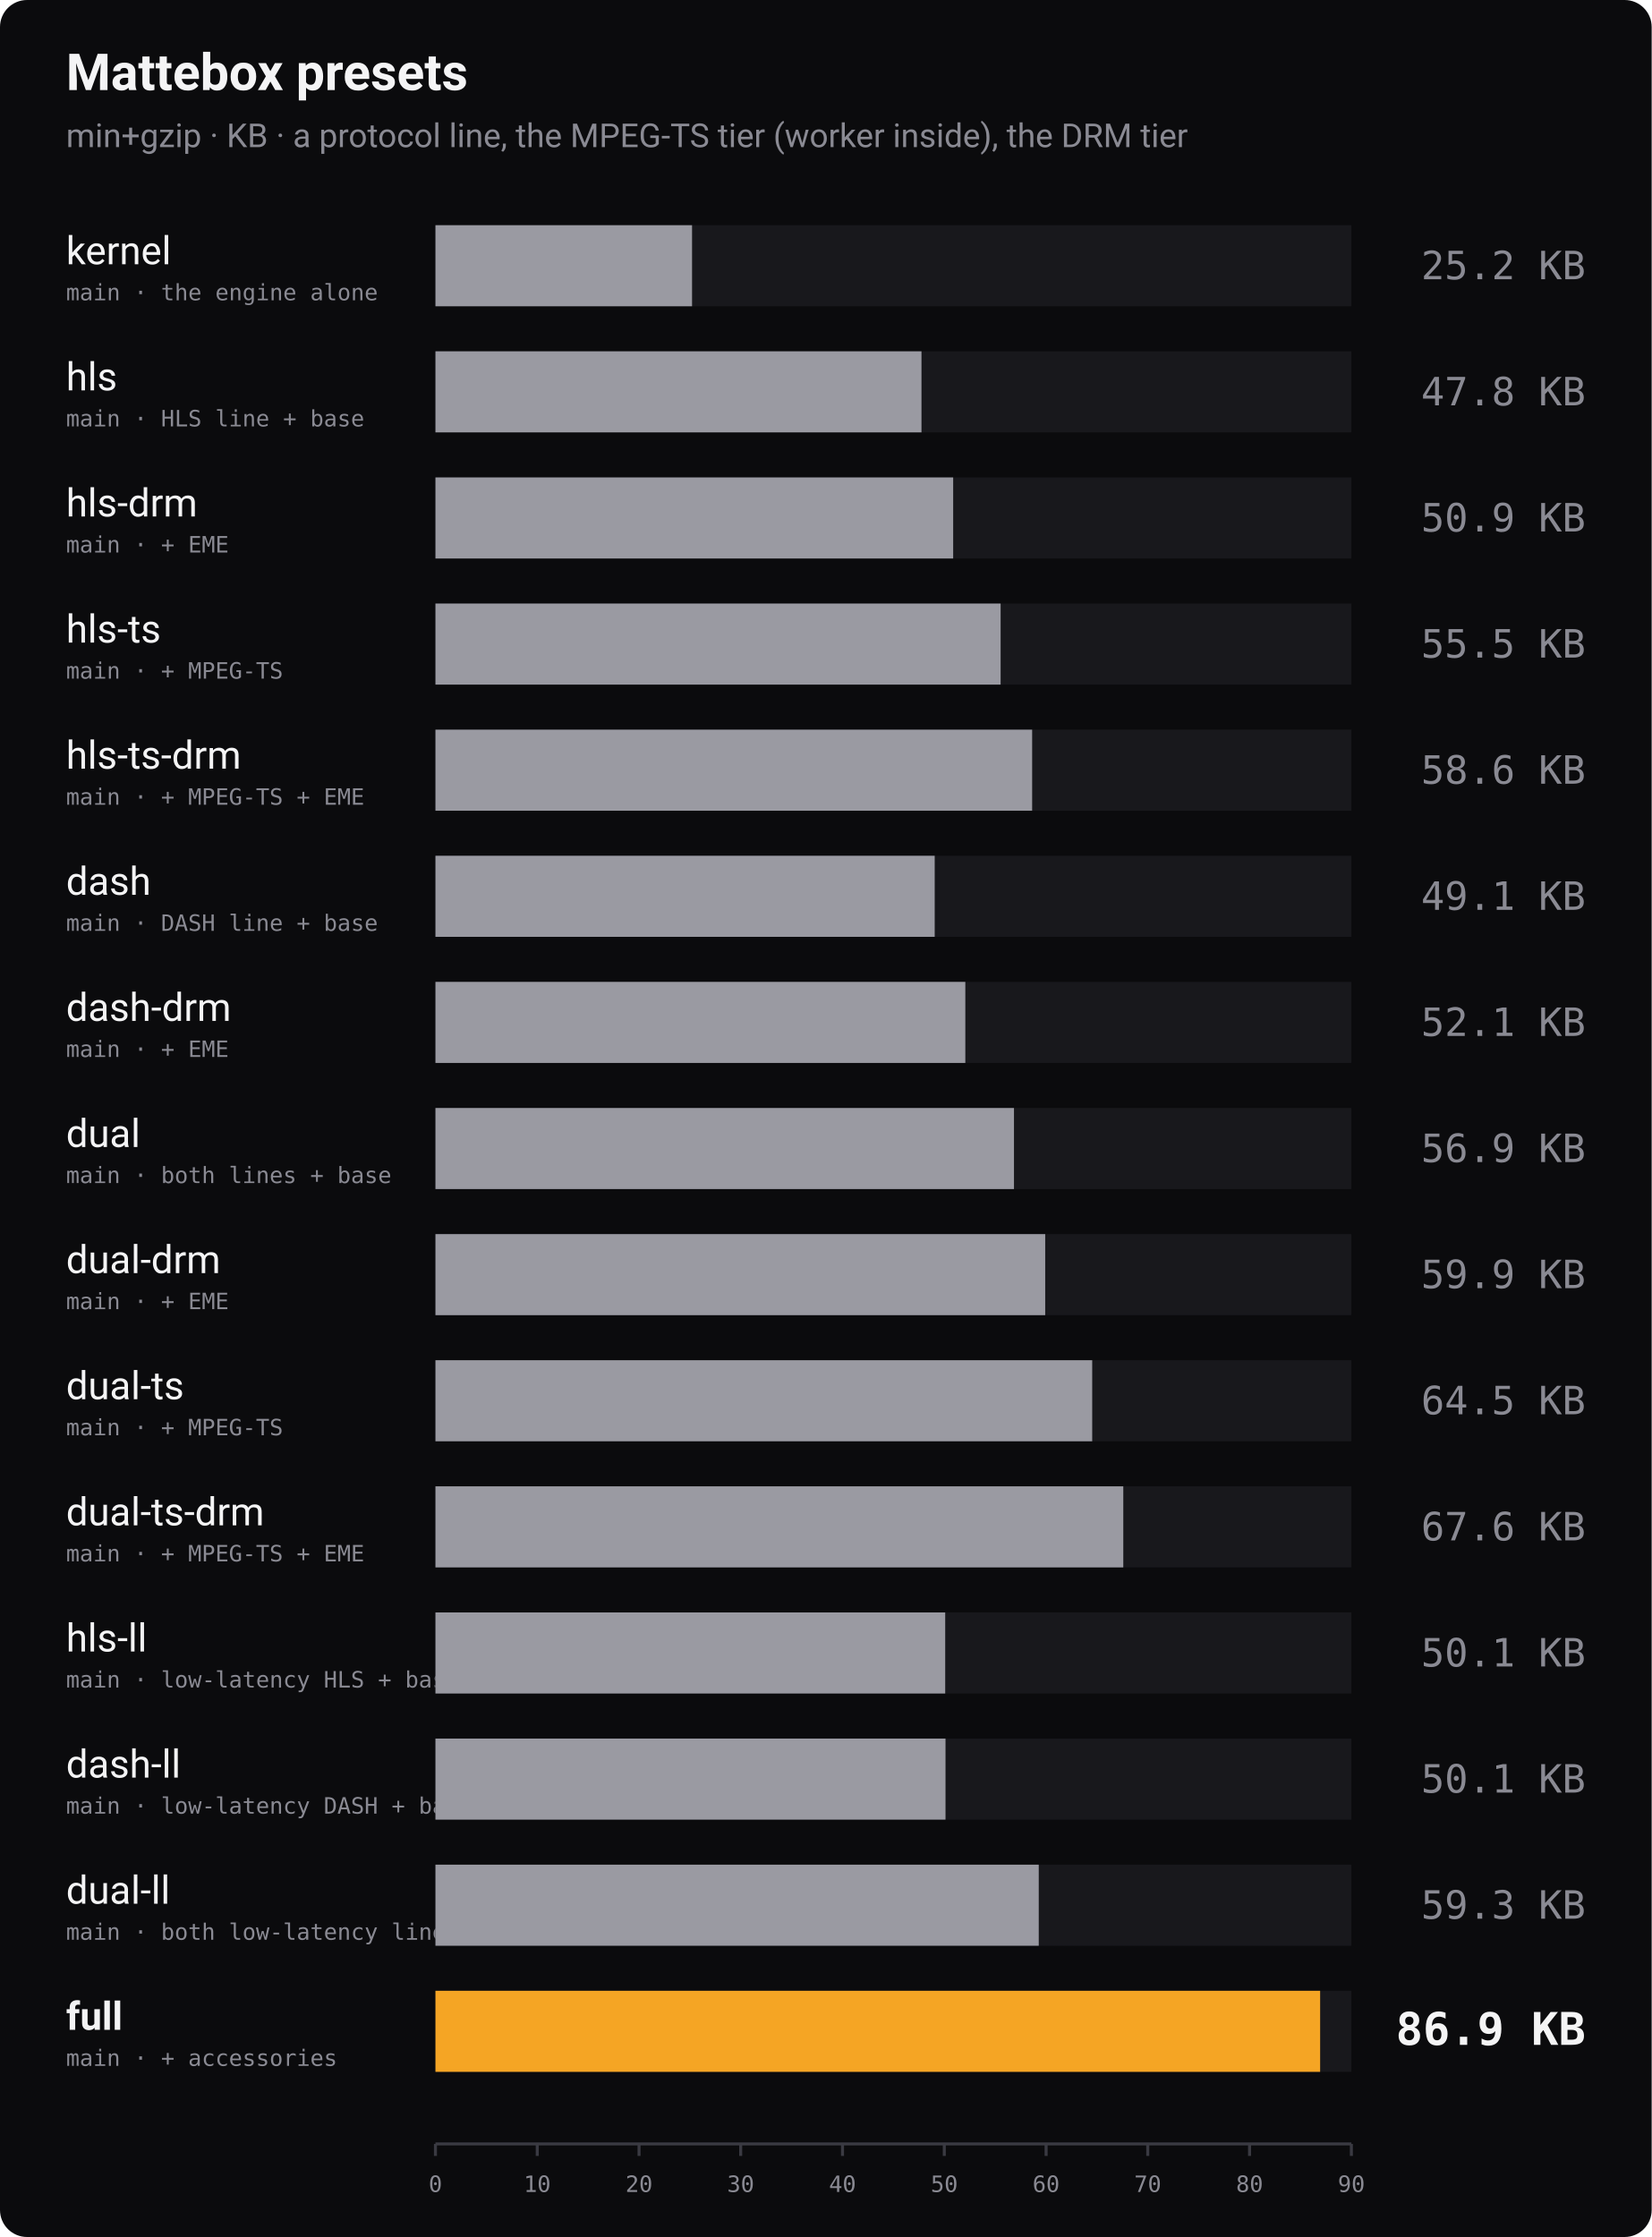
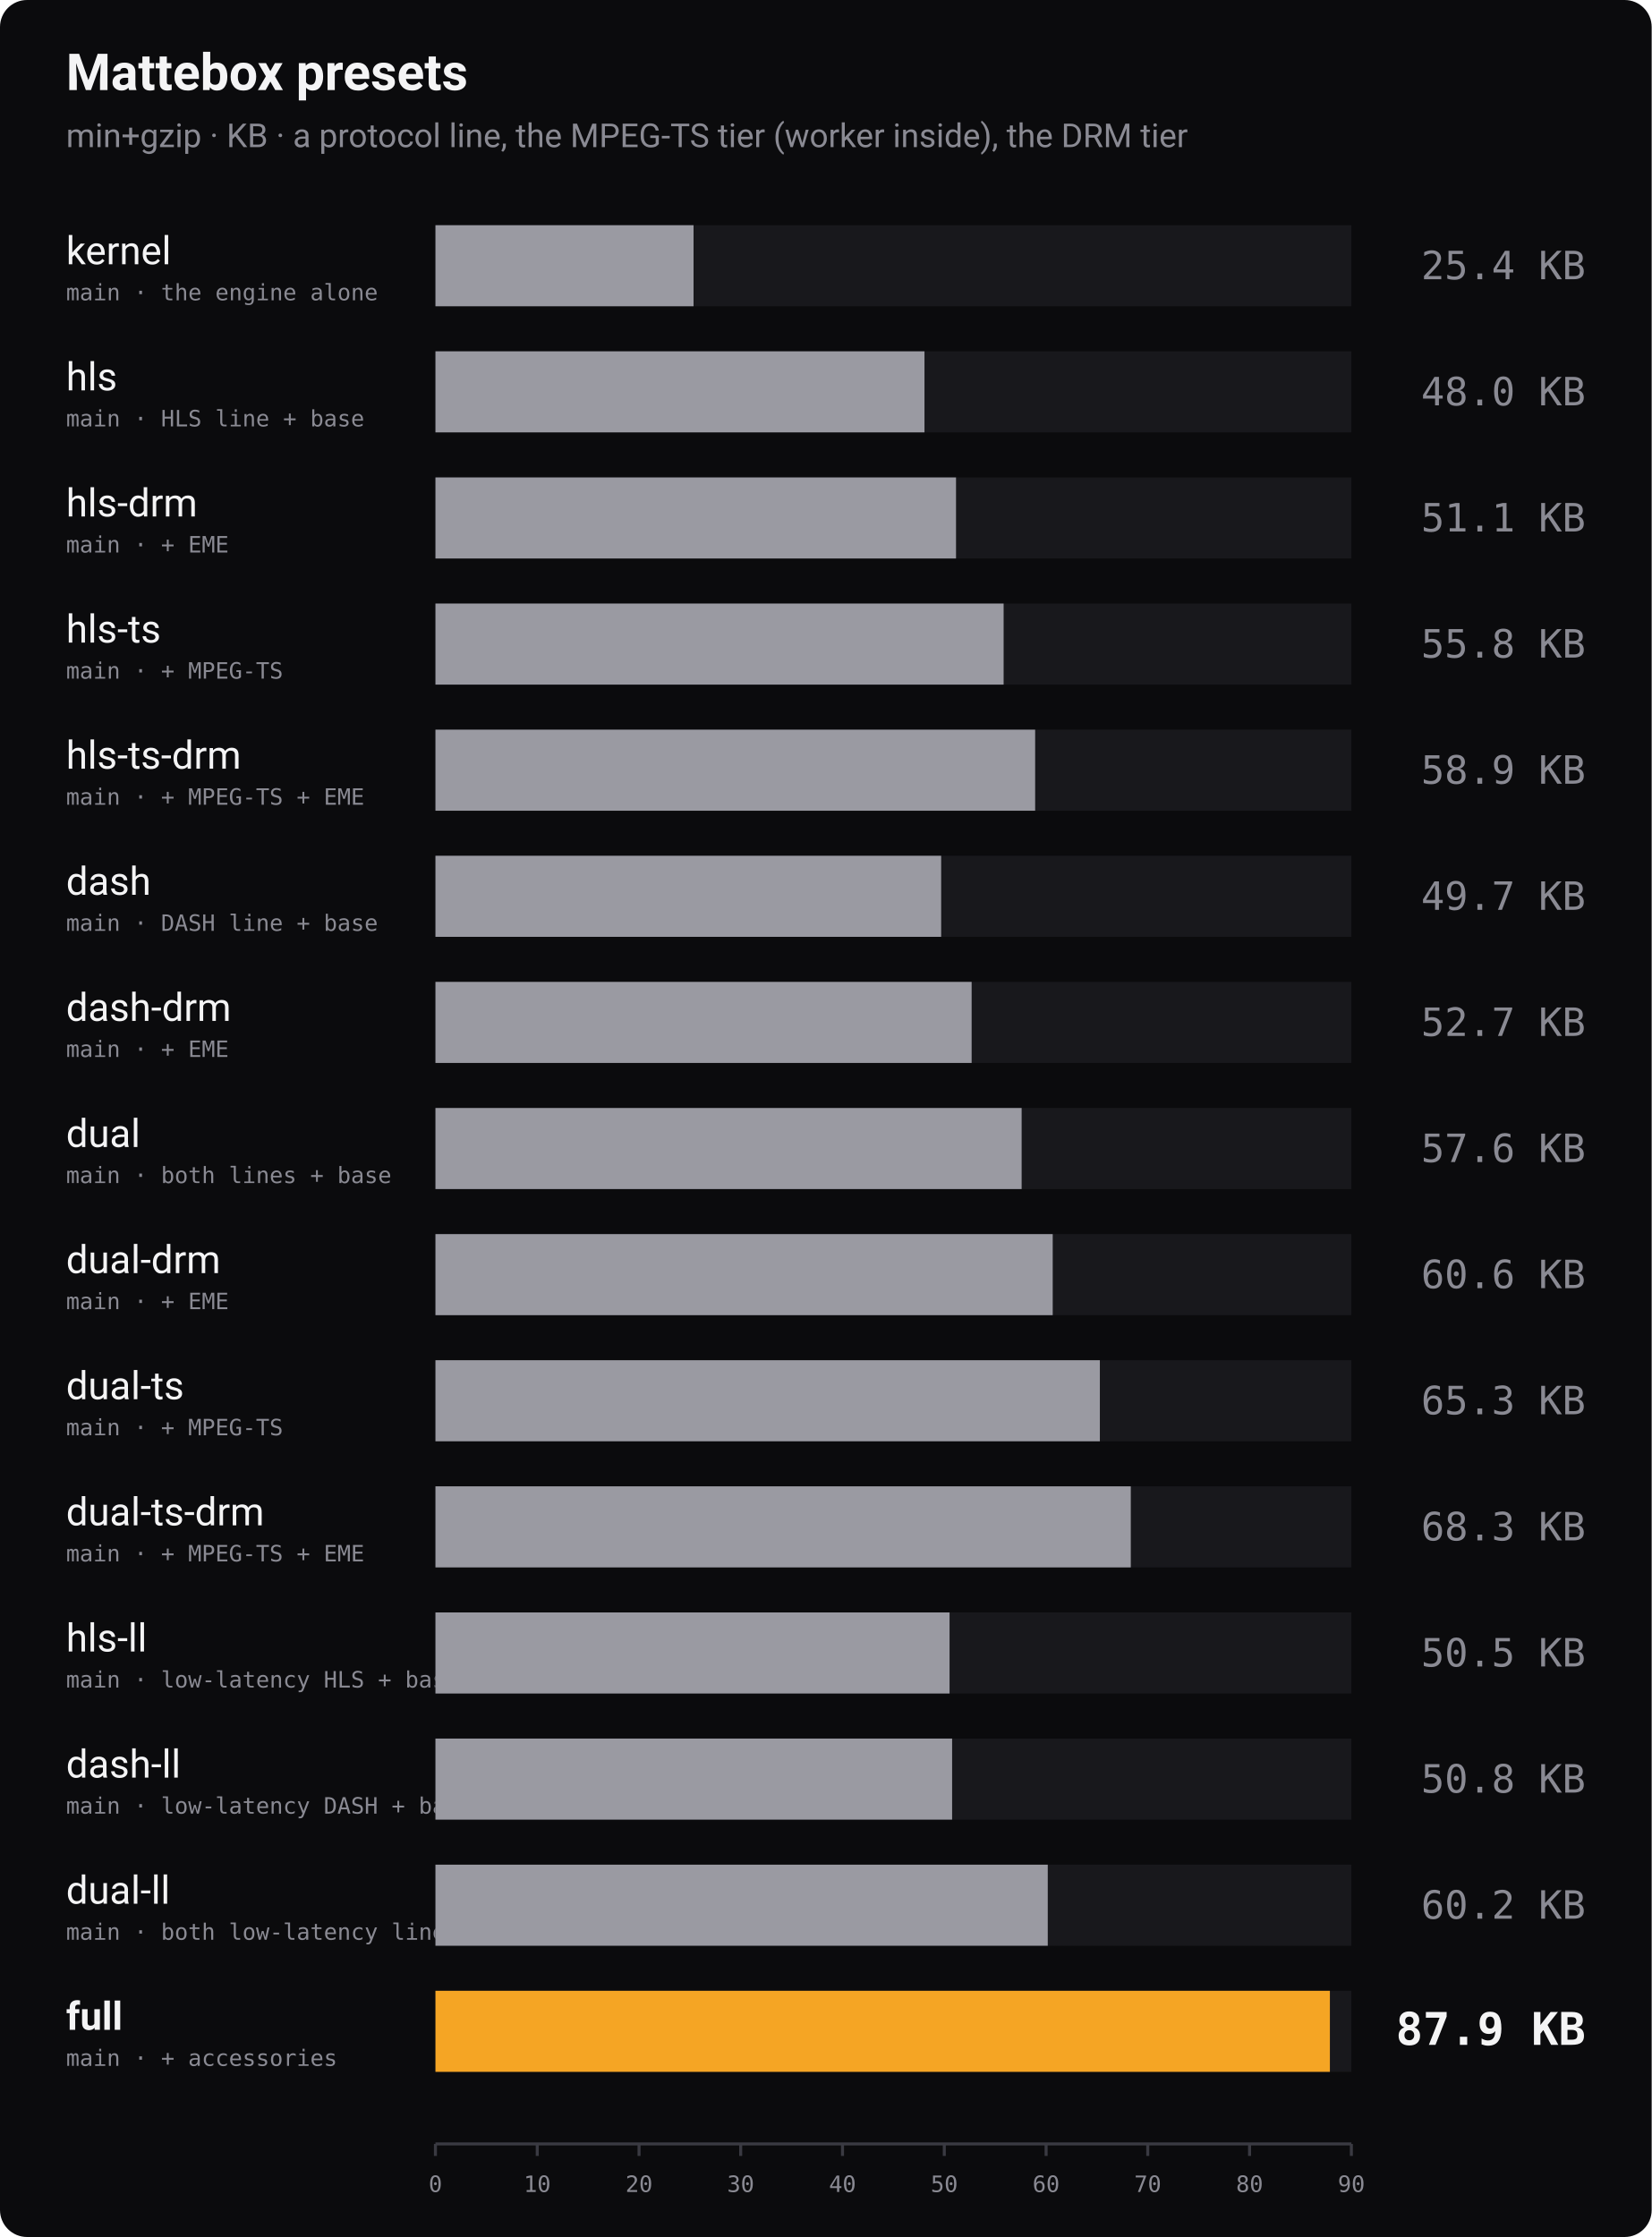
<svg xmlns="http://www.w3.org/2000/svg" width="1100" height="1490" viewBox="0 0 1100 1490" role="img" aria-label="Bundle size of every Mattebox preset, min+gzip">
  <rect width="1100" height="1490" rx="18" fill="#0b0b0d" />
  <text x="44" y="60" font-family="-apple-system, 'Segoe UI', Roboto, Helvetica, Arial, sans-serif" font-size="34" font-weight="700" fill="#f4f4f5">Mattebox presets</text>
  <text x="44" y="98" font-family="-apple-system, 'Segoe UI', Roboto, Helvetica, Arial, sans-serif" font-size="22" fill="#8a8a93">min+gzip · KB · a protocol line, the MPEG-TS tier (worker inside), the DRM tier</text>
  <text x="44" y="176" font-family="-apple-system, 'Segoe UI', Roboto, Helvetica, Arial, sans-serif" font-size="26" font-weight="400" fill="#f4f4f5">kernel</text>
  <text x="44" y="200" font-family="ui-monospace, 'SF Mono', Menlo, Consolas, monospace" font-size="15" fill="#8a8a93">main · the engine alone</text>
  <rect x="290" y="150" width="610" height="54" fill="#18181c" />
-   <rect x="290" y="150" width="170.9" height="54" fill="#9a9aa2" />
-   <text x="1056" y="186" text-anchor="end" font-family="ui-monospace, 'SF Mono', Menlo, Consolas, monospace" font-size="26" font-weight="400" fill="#8a8a93">25.2 KB</text>
+   <rect x="290" y="150" width="171.9" height="54" fill="#9a9aa2" />
+   <text x="1056" y="186" text-anchor="end" font-family="ui-monospace, 'SF Mono', Menlo, Consolas, monospace" font-size="26" font-weight="400" fill="#8a8a93">25.4 KB</text>
  <text x="44" y="260" font-family="-apple-system, 'Segoe UI', Roboto, Helvetica, Arial, sans-serif" font-size="26" font-weight="400" fill="#f4f4f5">hls</text>
  <text x="44" y="284" font-family="ui-monospace, 'SF Mono', Menlo, Consolas, monospace" font-size="15" fill="#8a8a93">main · HLS line + base</text>
  <rect x="290" y="234" width="610" height="54" fill="#18181c" />
-   <rect x="290" y="234" width="323.7" height="54" fill="#9a9aa2" />
-   <text x="1056" y="270" text-anchor="end" font-family="ui-monospace, 'SF Mono', Menlo, Consolas, monospace" font-size="26" font-weight="400" fill="#8a8a93">47.8 KB</text>
+   <rect x="290" y="234" width="325.7" height="54" fill="#9a9aa2" />
+   <text x="1056" y="270" text-anchor="end" font-family="ui-monospace, 'SF Mono', Menlo, Consolas, monospace" font-size="26" font-weight="400" fill="#8a8a93">48.0 KB</text>
  <text x="44" y="344" font-family="-apple-system, 'Segoe UI', Roboto, Helvetica, Arial, sans-serif" font-size="26" font-weight="400" fill="#f4f4f5">hls-drm</text>
  <text x="44" y="368" font-family="ui-monospace, 'SF Mono', Menlo, Consolas, monospace" font-size="15" fill="#8a8a93">main · + EME</text>
  <rect x="290" y="318" width="610" height="54" fill="#18181c" />
-   <rect x="290" y="318" width="344.8" height="54" fill="#9a9aa2" />
-   <text x="1056" y="354" text-anchor="end" font-family="ui-monospace, 'SF Mono', Menlo, Consolas, monospace" font-size="26" font-weight="400" fill="#8a8a93">50.9 KB</text>
+   <rect x="290" y="318" width="346.7" height="54" fill="#9a9aa2" />
+   <text x="1056" y="354" text-anchor="end" font-family="ui-monospace, 'SF Mono', Menlo, Consolas, monospace" font-size="26" font-weight="400" fill="#8a8a93">51.1 KB</text>
  <text x="44" y="428" font-family="-apple-system, 'Segoe UI', Roboto, Helvetica, Arial, sans-serif" font-size="26" font-weight="400" fill="#f4f4f5">hls-ts</text>
  <text x="44" y="452" font-family="ui-monospace, 'SF Mono', Menlo, Consolas, monospace" font-size="15" fill="#8a8a93">main · + MPEG-TS</text>
  <rect x="290" y="402" width="610" height="54" fill="#18181c" />
-   <rect x="290" y="402" width="376.4" height="54" fill="#9a9aa2" />
-   <text x="1056" y="438" text-anchor="end" font-family="ui-monospace, 'SF Mono', Menlo, Consolas, monospace" font-size="26" font-weight="400" fill="#8a8a93">55.5 KB</text>
+   <rect x="290" y="402" width="378.4" height="54" fill="#9a9aa2" />
+   <text x="1056" y="438" text-anchor="end" font-family="ui-monospace, 'SF Mono', Menlo, Consolas, monospace" font-size="26" font-weight="400" fill="#8a8a93">55.8 KB</text>
  <text x="44" y="512" font-family="-apple-system, 'Segoe UI', Roboto, Helvetica, Arial, sans-serif" font-size="26" font-weight="400" fill="#f4f4f5">hls-ts-drm</text>
  <text x="44" y="536" font-family="ui-monospace, 'SF Mono', Menlo, Consolas, monospace" font-size="15" fill="#8a8a93">main · + MPEG-TS + EME</text>
  <rect x="290" y="486" width="610" height="54" fill="#18181c" />
-   <rect x="290" y="486" width="397.4" height="54" fill="#9a9aa2" />
-   <text x="1056" y="522" text-anchor="end" font-family="ui-monospace, 'SF Mono', Menlo, Consolas, monospace" font-size="26" font-weight="400" fill="#8a8a93">58.6 KB</text>
+   <rect x="290" y="486" width="399.4" height="54" fill="#9a9aa2" />
+   <text x="1056" y="522" text-anchor="end" font-family="ui-monospace, 'SF Mono', Menlo, Consolas, monospace" font-size="26" font-weight="400" fill="#8a8a93">58.9 KB</text>
  <text x="44" y="596" font-family="-apple-system, 'Segoe UI', Roboto, Helvetica, Arial, sans-serif" font-size="26" font-weight="400" fill="#f4f4f5">dash</text>
  <text x="44" y="620" font-family="ui-monospace, 'SF Mono', Menlo, Consolas, monospace" font-size="15" fill="#8a8a93">main · DASH line + base</text>
  <rect x="290" y="570" width="610" height="54" fill="#18181c" />
-   <rect x="290" y="570" width="332.5" height="54" fill="#9a9aa2" />
-   <text x="1056" y="606" text-anchor="end" font-family="ui-monospace, 'SF Mono', Menlo, Consolas, monospace" font-size="26" font-weight="400" fill="#8a8a93">49.1 KB</text>
+   <rect x="290" y="570" width="336.8" height="54" fill="#9a9aa2" />
+   <text x="1056" y="606" text-anchor="end" font-family="ui-monospace, 'SF Mono', Menlo, Consolas, monospace" font-size="26" font-weight="400" fill="#8a8a93">49.7 KB</text>
  <text x="44" y="680" font-family="-apple-system, 'Segoe UI', Roboto, Helvetica, Arial, sans-serif" font-size="26" font-weight="400" fill="#f4f4f5">dash-drm</text>
  <text x="44" y="704" font-family="ui-monospace, 'SF Mono', Menlo, Consolas, monospace" font-size="15" fill="#8a8a93">main · + EME</text>
  <rect x="290" y="654" width="610" height="54" fill="#18181c" />
-   <rect x="290" y="654" width="352.9" height="54" fill="#9a9aa2" />
-   <text x="1056" y="690" text-anchor="end" font-family="ui-monospace, 'SF Mono', Menlo, Consolas, monospace" font-size="26" font-weight="400" fill="#8a8a93">52.1 KB</text>
+   <rect x="290" y="654" width="357.1" height="54" fill="#9a9aa2" />
+   <text x="1056" y="690" text-anchor="end" font-family="ui-monospace, 'SF Mono', Menlo, Consolas, monospace" font-size="26" font-weight="400" fill="#8a8a93">52.7 KB</text>
  <text x="44" y="764" font-family="-apple-system, 'Segoe UI', Roboto, Helvetica, Arial, sans-serif" font-size="26" font-weight="400" fill="#f4f4f5">dual</text>
  <text x="44" y="788" font-family="ui-monospace, 'SF Mono', Menlo, Consolas, monospace" font-size="15" fill="#8a8a93">main · both lines + base</text>
  <rect x="290" y="738" width="610" height="54" fill="#18181c" />
-   <rect x="290" y="738" width="385.3" height="54" fill="#9a9aa2" />
-   <text x="1056" y="774" text-anchor="end" font-family="ui-monospace, 'SF Mono', Menlo, Consolas, monospace" font-size="26" font-weight="400" fill="#8a8a93">56.9 KB</text>
+   <rect x="290" y="738" width="390.4" height="54" fill="#9a9aa2" />
+   <text x="1056" y="774" text-anchor="end" font-family="ui-monospace, 'SF Mono', Menlo, Consolas, monospace" font-size="26" font-weight="400" fill="#8a8a93">57.6 KB</text>
  <text x="44" y="848" font-family="-apple-system, 'Segoe UI', Roboto, Helvetica, Arial, sans-serif" font-size="26" font-weight="400" fill="#f4f4f5">dual-drm</text>
  <text x="44" y="872" font-family="ui-monospace, 'SF Mono', Menlo, Consolas, monospace" font-size="15" fill="#8a8a93">main · + EME</text>
  <rect x="290" y="822" width="610" height="54" fill="#18181c" />
-   <rect x="290" y="822" width="406.1" height="54" fill="#9a9aa2" />
-   <text x="1056" y="858" text-anchor="end" font-family="ui-monospace, 'SF Mono', Menlo, Consolas, monospace" font-size="26" font-weight="400" fill="#8a8a93">59.9 KB</text>
+   <rect x="290" y="822" width="411.1" height="54" fill="#9a9aa2" />
+   <text x="1056" y="858" text-anchor="end" font-family="ui-monospace, 'SF Mono', Menlo, Consolas, monospace" font-size="26" font-weight="400" fill="#8a8a93">60.6 KB</text>
  <text x="44" y="932" font-family="-apple-system, 'Segoe UI', Roboto, Helvetica, Arial, sans-serif" font-size="26" font-weight="400" fill="#f4f4f5">dual-ts</text>
  <text x="44" y="956" font-family="ui-monospace, 'SF Mono', Menlo, Consolas, monospace" font-size="15" fill="#8a8a93">main · + MPEG-TS</text>
  <rect x="290" y="906" width="610" height="54" fill="#18181c" />
-   <rect x="290" y="906" width="437.4" height="54" fill="#9a9aa2" />
-   <text x="1056" y="942" text-anchor="end" font-family="ui-monospace, 'SF Mono', Menlo, Consolas, monospace" font-size="26" font-weight="400" fill="#8a8a93">64.5 KB</text>
+   <rect x="290" y="906" width="442.5" height="54" fill="#9a9aa2" />
+   <text x="1056" y="942" text-anchor="end" font-family="ui-monospace, 'SF Mono', Menlo, Consolas, monospace" font-size="26" font-weight="400" fill="#8a8a93">65.3 KB</text>
  <text x="44" y="1016" font-family="-apple-system, 'Segoe UI', Roboto, Helvetica, Arial, sans-serif" font-size="26" font-weight="400" fill="#f4f4f5">dual-ts-drm</text>
  <text x="44" y="1040" font-family="ui-monospace, 'SF Mono', Menlo, Consolas, monospace" font-size="15" fill="#8a8a93">main · + MPEG-TS + EME</text>
  <rect x="290" y="990" width="610" height="54" fill="#18181c" />
-   <rect x="290" y="990" width="458.1" height="54" fill="#9a9aa2" />
-   <text x="1056" y="1026" text-anchor="end" font-family="ui-monospace, 'SF Mono', Menlo, Consolas, monospace" font-size="26" font-weight="400" fill="#8a8a93">67.6 KB</text>
+   <rect x="290" y="990" width="463.1" height="54" fill="#9a9aa2" />
+   <text x="1056" y="1026" text-anchor="end" font-family="ui-monospace, 'SF Mono', Menlo, Consolas, monospace" font-size="26" font-weight="400" fill="#8a8a93">68.3 KB</text>
  <text x="44" y="1100" font-family="-apple-system, 'Segoe UI', Roboto, Helvetica, Arial, sans-serif" font-size="26" font-weight="400" fill="#f4f4f5">hls-ll</text>
  <text x="44" y="1124" font-family="ui-monospace, 'SF Mono', Menlo, Consolas, monospace" font-size="15" fill="#8a8a93">main · low-latency HLS + base</text>
  <rect x="290" y="1074" width="610" height="54" fill="#18181c" />
-   <rect x="290" y="1074" width="339.5" height="54" fill="#9a9aa2" />
-   <text x="1056" y="1110" text-anchor="end" font-family="ui-monospace, 'SF Mono', Menlo, Consolas, monospace" font-size="26" font-weight="400" fill="#8a8a93">50.1 KB</text>
+   <rect x="290" y="1074" width="342.4" height="54" fill="#9a9aa2" />
+   <text x="1056" y="1110" text-anchor="end" font-family="ui-monospace, 'SF Mono', Menlo, Consolas, monospace" font-size="26" font-weight="400" fill="#8a8a93">50.5 KB</text>
  <text x="44" y="1184" font-family="-apple-system, 'Segoe UI', Roboto, Helvetica, Arial, sans-serif" font-size="26" font-weight="400" fill="#f4f4f5">dash-ll</text>
  <text x="44" y="1208" font-family="ui-monospace, 'SF Mono', Menlo, Consolas, monospace" font-size="15" fill="#8a8a93">main · low-latency DASH + base</text>
  <rect x="290" y="1158" width="610" height="54" fill="#18181c" />
-   <rect x="290" y="1158" width="339.7" height="54" fill="#9a9aa2" />
-   <text x="1056" y="1194" text-anchor="end" font-family="ui-monospace, 'SF Mono', Menlo, Consolas, monospace" font-size="26" font-weight="400" fill="#8a8a93">50.1 KB</text>
+   <rect x="290" y="1158" width="344.1" height="54" fill="#9a9aa2" />
+   <text x="1056" y="1194" text-anchor="end" font-family="ui-monospace, 'SF Mono', Menlo, Consolas, monospace" font-size="26" font-weight="400" fill="#8a8a93">50.8 KB</text>
  <text x="44" y="1268" font-family="-apple-system, 'Segoe UI', Roboto, Helvetica, Arial, sans-serif" font-size="26" font-weight="400" fill="#f4f4f5">dual-ll</text>
  <text x="44" y="1292" font-family="ui-monospace, 'SF Mono', Menlo, Consolas, monospace" font-size="15" fill="#8a8a93">main · both low-latency lines + base</text>
  <rect x="290" y="1242" width="610" height="54" fill="#18181c" />
-   <rect x="290" y="1242" width="401.8" height="54" fill="#9a9aa2" />
-   <text x="1056" y="1278" text-anchor="end" font-family="ui-monospace, 'SF Mono', Menlo, Consolas, monospace" font-size="26" font-weight="400" fill="#8a8a93">59.3 KB</text>
+   <rect x="290" y="1242" width="407.8" height="54" fill="#9a9aa2" />
+   <text x="1056" y="1278" text-anchor="end" font-family="ui-monospace, 'SF Mono', Menlo, Consolas, monospace" font-size="26" font-weight="400" fill="#8a8a93">60.2 KB</text>
  <text x="44" y="1352" font-family="-apple-system, 'Segoe UI', Roboto, Helvetica, Arial, sans-serif" font-size="26" font-weight="700" fill="#f4f4f5">full</text>
  <text x="44" y="1376" font-family="ui-monospace, 'SF Mono', Menlo, Consolas, monospace" font-size="15" fill="#8a8a93">main · + accessories</text>
  <rect x="290" y="1326" width="610" height="54" fill="#18181c" />
-   <rect x="290" y="1326" width="589.2" height="54" fill="#f5a524" />
-   <text x="1056" y="1362" text-anchor="end" font-family="ui-monospace, 'SF Mono', Menlo, Consolas, monospace" font-size="30" font-weight="700" fill="#f4f4f5">86.9 KB</text>
+   <rect x="290" y="1326" width="595.7" height="54" fill="#f5a524" />
+   <text x="1056" y="1362" text-anchor="end" font-family="ui-monospace, 'SF Mono', Menlo, Consolas, monospace" font-size="30" font-weight="700" fill="#f4f4f5">87.9 KB</text>
  <line x1="290" y1="1428" x2="900" y2="1428" stroke="#3a3a42" stroke-width="2" />
  <line x1="290.0" y1="1428" x2="290.0" y2="1436" stroke="#3a3a42" stroke-width="2" />
  <text x="290.0" y="1460" text-anchor="middle" font-family="ui-monospace, 'SF Mono', Menlo, Consolas, monospace" font-size="15" fill="#8a8a93">0</text>
  <line x1="357.8" y1="1428" x2="357.8" y2="1436" stroke="#3a3a42" stroke-width="2" />
  <text x="357.8" y="1460" text-anchor="middle" font-family="ui-monospace, 'SF Mono', Menlo, Consolas, monospace" font-size="15" fill="#8a8a93">10</text>
  <line x1="425.6" y1="1428" x2="425.6" y2="1436" stroke="#3a3a42" stroke-width="2" />
  <text x="425.6" y="1460" text-anchor="middle" font-family="ui-monospace, 'SF Mono', Menlo, Consolas, monospace" font-size="15" fill="#8a8a93">20</text>
  <line x1="493.3" y1="1428" x2="493.3" y2="1436" stroke="#3a3a42" stroke-width="2" />
  <text x="493.3" y="1460" text-anchor="middle" font-family="ui-monospace, 'SF Mono', Menlo, Consolas, monospace" font-size="15" fill="#8a8a93">30</text>
  <line x1="561.1" y1="1428" x2="561.1" y2="1436" stroke="#3a3a42" stroke-width="2" />
  <text x="561.1" y="1460" text-anchor="middle" font-family="ui-monospace, 'SF Mono', Menlo, Consolas, monospace" font-size="15" fill="#8a8a93">40</text>
  <line x1="628.9" y1="1428" x2="628.9" y2="1436" stroke="#3a3a42" stroke-width="2" />
  <text x="628.9" y="1460" text-anchor="middle" font-family="ui-monospace, 'SF Mono', Menlo, Consolas, monospace" font-size="15" fill="#8a8a93">50</text>
  <line x1="696.7" y1="1428" x2="696.7" y2="1436" stroke="#3a3a42" stroke-width="2" />
  <text x="696.7" y="1460" text-anchor="middle" font-family="ui-monospace, 'SF Mono', Menlo, Consolas, monospace" font-size="15" fill="#8a8a93">60</text>
  <line x1="764.4" y1="1428" x2="764.4" y2="1436" stroke="#3a3a42" stroke-width="2" />
  <text x="764.4" y="1460" text-anchor="middle" font-family="ui-monospace, 'SF Mono', Menlo, Consolas, monospace" font-size="15" fill="#8a8a93">70</text>
  <line x1="832.2" y1="1428" x2="832.2" y2="1436" stroke="#3a3a42" stroke-width="2" />
  <text x="832.2" y="1460" text-anchor="middle" font-family="ui-monospace, 'SF Mono', Menlo, Consolas, monospace" font-size="15" fill="#8a8a93">80</text>
  <line x1="900.0" y1="1428" x2="900.0" y2="1436" stroke="#3a3a42" stroke-width="2" />
  <text x="900.0" y="1460" text-anchor="middle" font-family="ui-monospace, 'SF Mono', Menlo, Consolas, monospace" font-size="15" fill="#8a8a93">90</text>
</svg>
